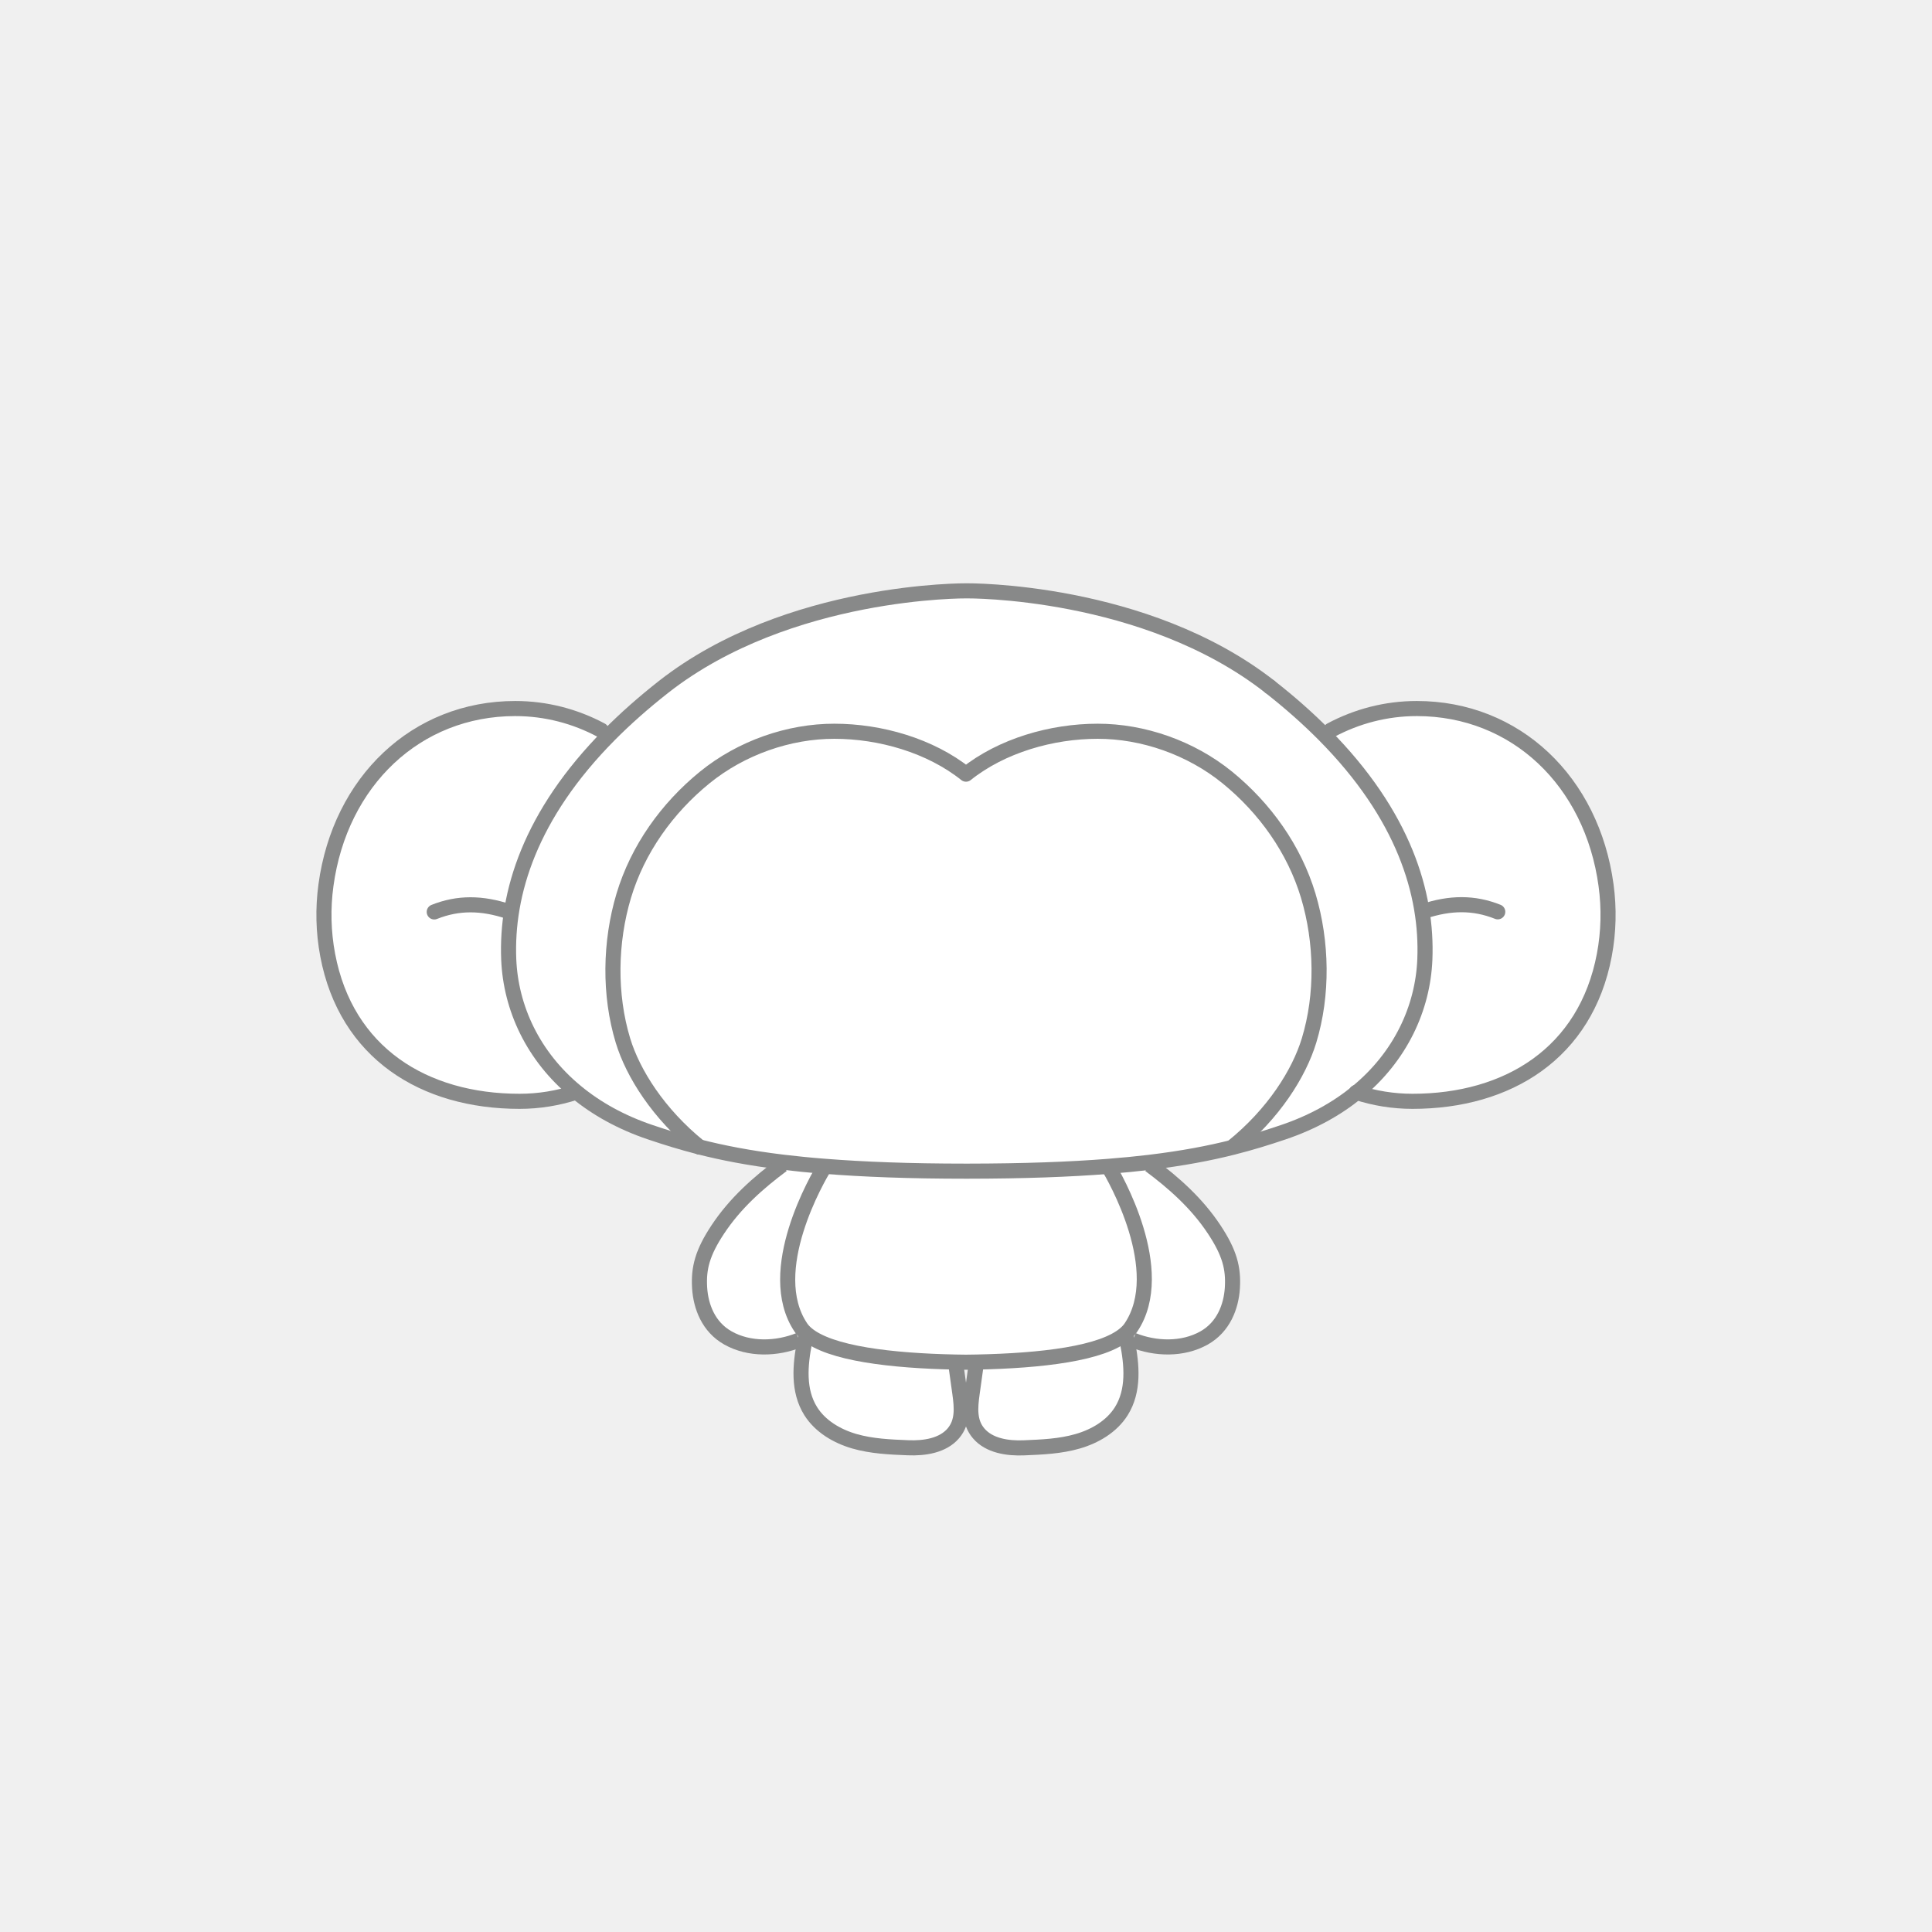
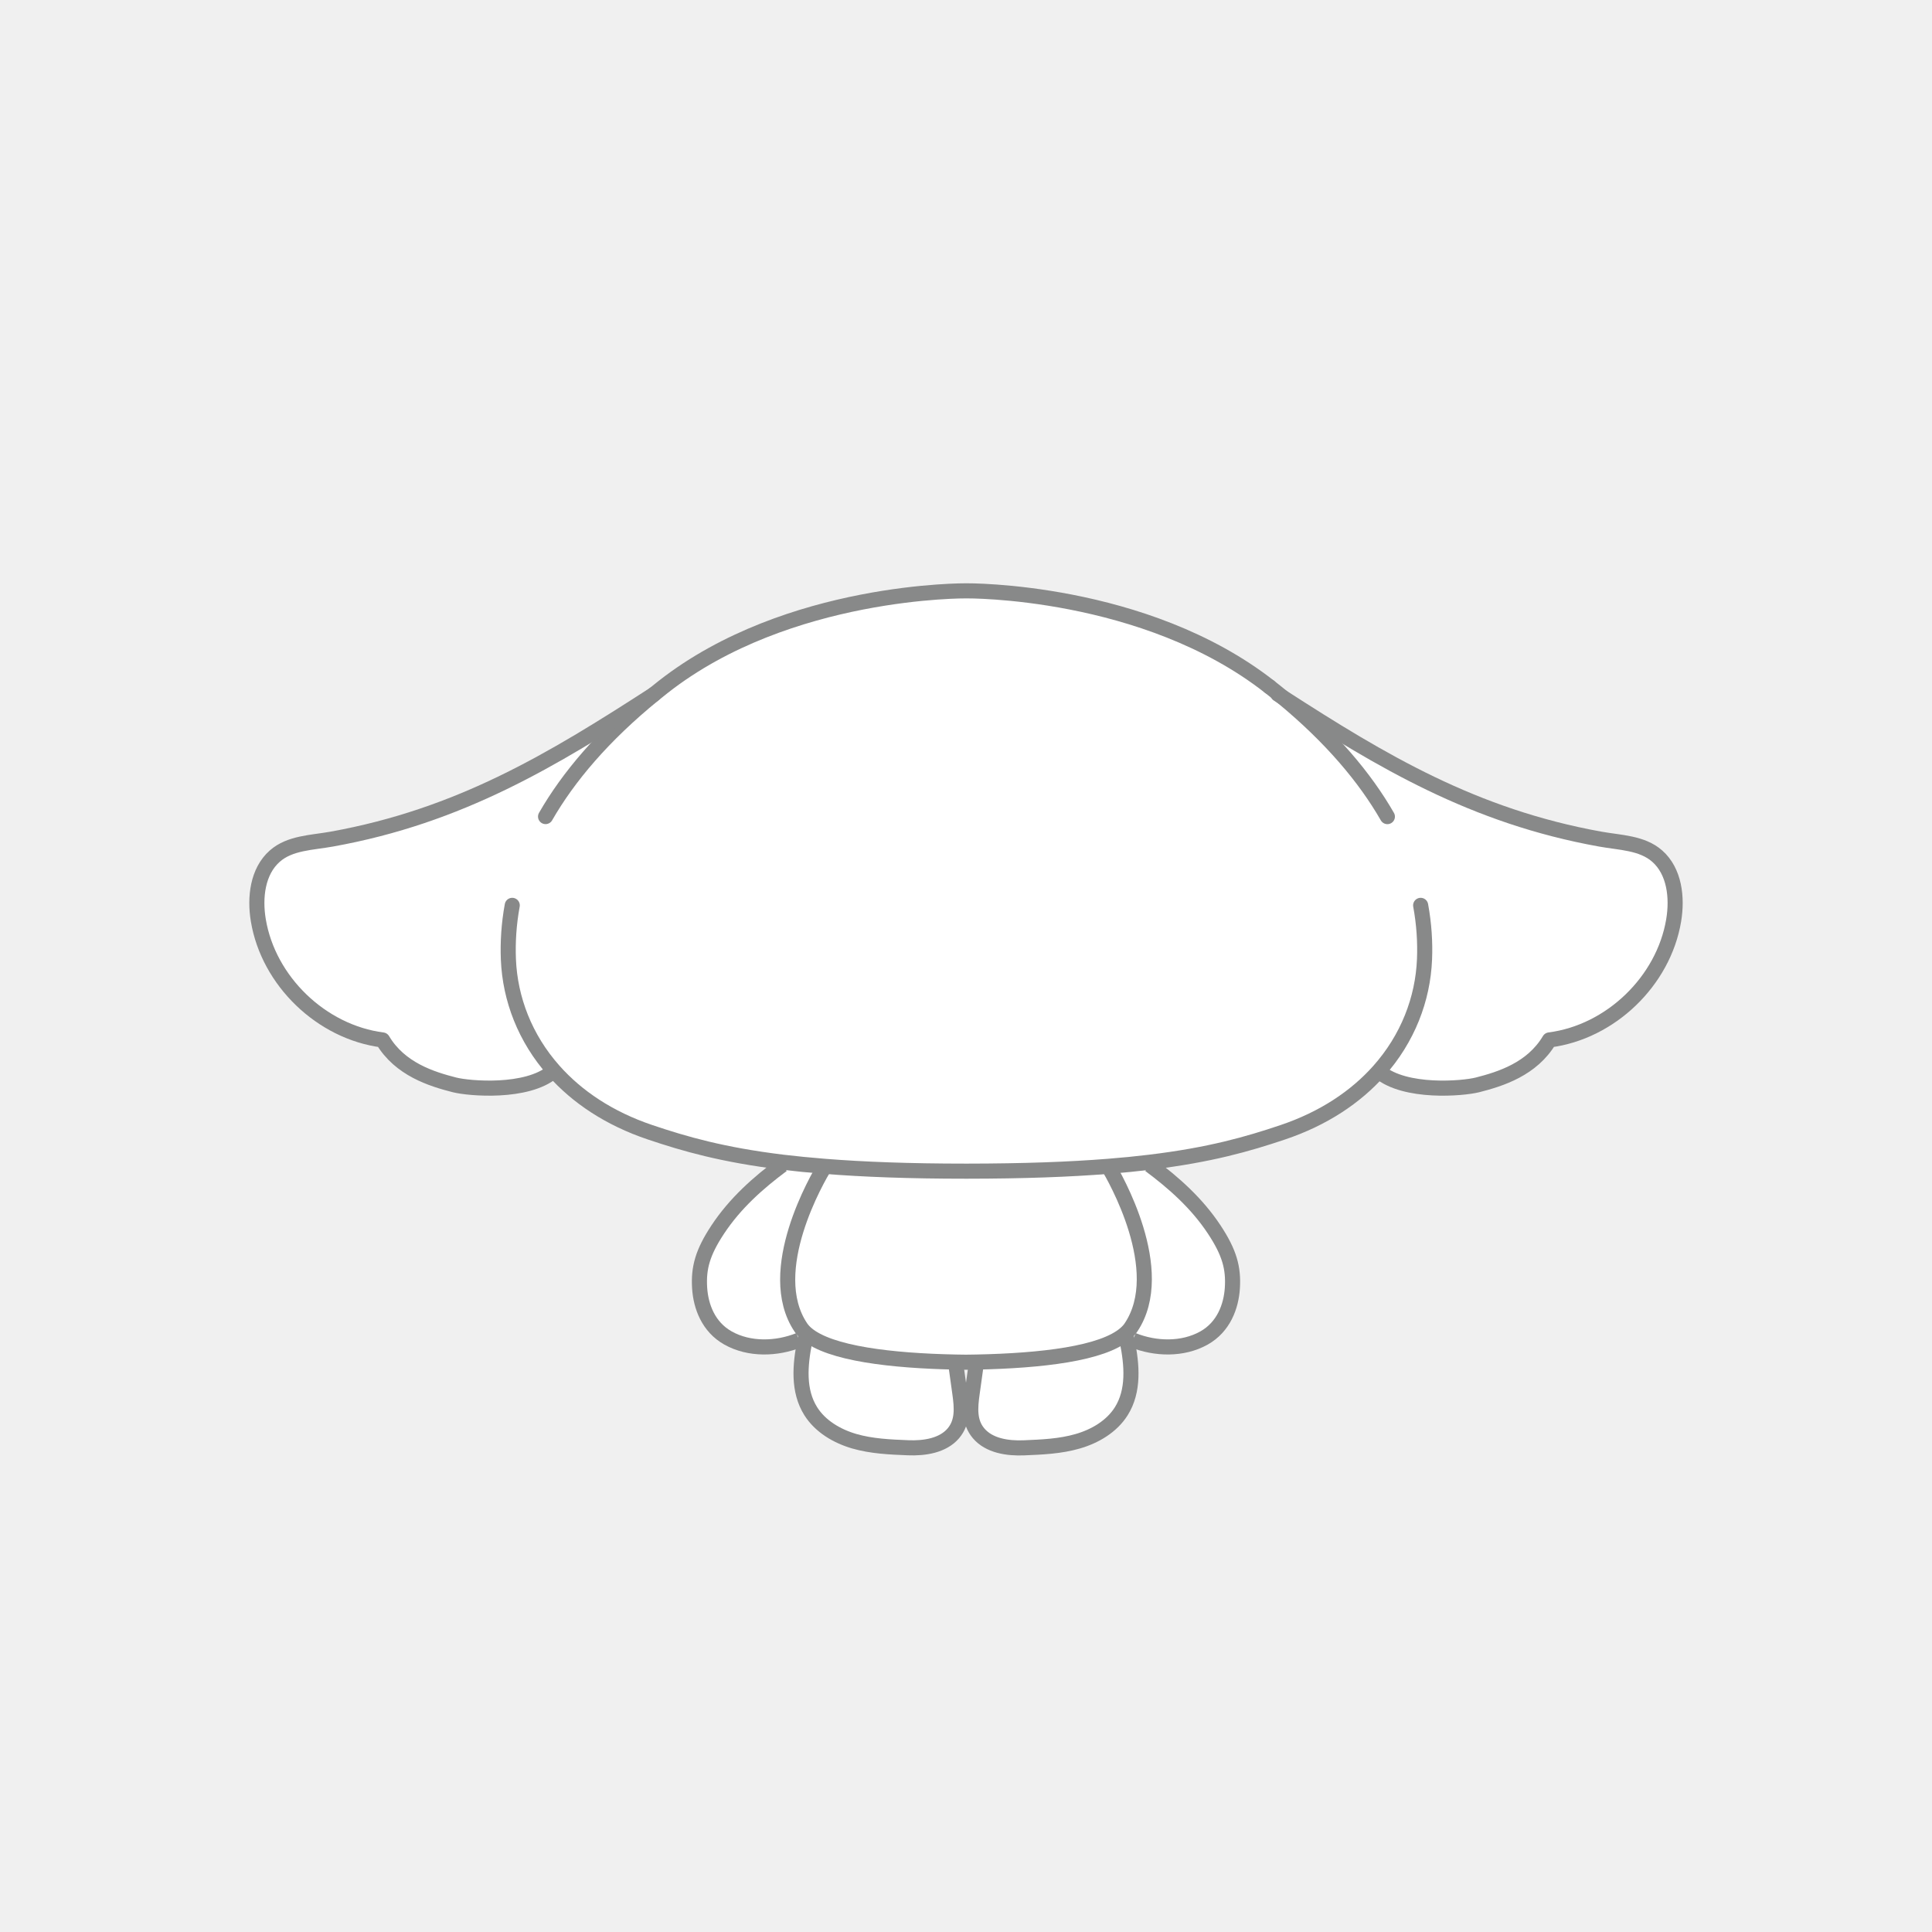
<svg xmlns="http://www.w3.org/2000/svg" id="_몸통" data-name="몸통" viewBox="0 0 512 512">
  <g>
-     <path d="M377.6,254.26c.71-17.41-5.54-38.23-26.74-59.59l1.8-1.15c6.9-3.69,14.64-5.75,22.8-5.75,26.24,0,46.43,19.3,50.16,46.82.84,6.15.69,12.42-.46,18.51-4.9,25.94-25.48,38.76-50.84,38.76-5.13,0-10.09-.82-14.78-2.34,11.63-9.49,17.53-22.36,18.06-35.26Z" fill="#fff" />
-     <path d="M161.56,194.67c-21.19,21.36-27.45,42.18-26.74,59.59.53,12.82,6.37,25.63,17.87,35.09l-.11.13c-4.73,1.55-9.73,2.38-14.9,2.38-25.36,0-45.94-12.82-50.84-38.76-1.15-6.09-1.3-12.36-.46-18.51,3.73-27.52,23.92-46.82,50.16-46.82,8.16,0,15.9,2.06,22.8,5.75l2.22,1.15Z" fill="#fff" />
-     <path d="M359.54,289.52c-5.3,4.32-11.8,7.95-19.51,10.55-4.14,1.4-8.45,2.75-13.38,3.99l-.02-.1c10.9-8.77,17.64-19.53,20.28-28.21,3.69-12.13,3.47-26.08-.21-38.37-3.7-12.32-11.46-23.2-21.44-31.33-9.72-7.9-22.35-12.27-34.37-12.26-12.17,0-25.42,3.8-34.89,11.37-9.47-7.57-22.72-11.37-34.89-11.37-12.02-.01-24.65,4.36-34.36,12.26-9.99,8.13-17.75,19.01-21.45,31.33-3.68,12.29-3.89,26.24-.21,38.37,2.64,8.68,9.39,19.43,20.27,28.21-4.76-1.22-8.94-2.53-12.97-3.89-7.81-2.63-14.36-6.31-19.7-10.72-11.5-9.46-17.34-22.27-17.87-35.09-.71-17.41,5.55-38.23,26.74-59.59,4.18-4.21,8.95-8.45,14.35-12.68,33.1-25.91,80.3-25.41,80.3-25.41,0,0,47.21-.5,80.31,25.41,5.4,4.23,10.16,8.47,14.34,12.68,21.2,21.36,27.45,42.18,26.74,59.59-.53,12.9-6.43,25.77-18.06,35.26Z" fill="#fff" />
-     <path d="M293.69,309.1c-10.14.8-22.31,1.26-37.33,1.27h-.29c-15.11,0-27.35-.48-37.52-1.29-4.03-.31-7.73-.69-11.16-1.1-8.87-1.08-15.91-2.47-22.02-4.02h-.01c-10.88-8.78-17.63-19.53-20.27-28.21-3.68-12.13-3.47-26.08.21-38.37,3.7-12.32,11.46-23.2,21.45-31.33,9.71-7.9,22.34-12.27,34.36-12.26,12.17,0,25.42,3.8,34.89,11.37,9.47-7.57,22.72-11.37,34.89-11.37,12.02-.01,24.65,4.36,34.37,12.26,9.98,8.13,17.74,19.01,21.44,31.33,3.68,12.29,3.9,26.24.21,38.37-2.64,8.68-9.38,19.44-20.28,28.21l.02.1c-6.1,1.54-13.16,2.9-22.03,3.97-3.36.4-6.99.76-10.93,1.07Z" fill="#fff" />
-     <path d="M212.23,351.79c.39.58.88,1.12,1.47,1.62h0c-.15.68-.3,1.35-.43,2.03l-1.48-.3c-5.95,2.4-13.22,2.62-18.88-.57-5.19-2.92-7.19-8.36-7.5-13.24-.33-5.28.76-9.37,4.78-15.46,4.65-7.04,10.77-12.43,17.11-17.15l.09-.74c3.43.41,7.13.79,11.16,1.1v.06c-1.73,2.82-16.35,27.69-6.32,42.65Z" fill="#fff" />
-     <path d="M300.22,355.14l-1.49.31h-.01c-.13-.69-.28-1.38-.43-2.06.57-.5,1.05-1.03,1.43-1.6,10.09-15.05-4.48-40.12-6.03-42.69,3.94-.31,7.57-.67,10.93-1.07l.08.69c6.34,4.72,12.46,10.11,17.11,17.15,4.02,6.09,5.11,10.18,4.78,15.46-.31,4.88-2.31,10.32-7.49,13.24-5.67,3.19-12.94,2.97-18.88.57Z" fill="#fff" />
+     <path d="M293.69,309.09c-10.16.81-22.36,1.27-37.42,1.28h-.3c-15.06,0-27.26-.47-37.42-1.28-4.02-.32-7.73-.69-11.16-1.1-15.84-1.93-25.89-4.82-35.09-7.92-10.93-3.68-19.41-9.43-25.52-16.31l-.26.22c-6.87,5.83-22.22,4.51-26.09,3.52-6.04-1.54-14.44-4.15-19.04-11.9-16.19-2.07-30.25-15.6-32.93-31.7-1.01-6.04-.23-12.97,4.36-17.02,4.01-3.54,9.84-3.56,15.11-4.51,34-6.12,58.48-20.99,85.34-38.34.84-.68,1.68-1.36,2.55-2.04,33.09-25.91,80.3-25.41,80.3-25.41,0,0,47.21-.5,80.3,25.41,1.15.9,2.28,1.8,3.37,2.71,26.45,17.07,50.73,31.63,84.28,37.67,5.27.95,11.1.97,15.11,4.51,4.59,4.04,5.37,10.98,4.36,17.02-2.68,16.1-16.74,29.63-32.93,31.69-4.6,7.76-13,10.37-19.04,11.91-3.87.99-19.22,2.31-26.09-3.52l-.12-.1c-6.11,6.83-14.55,12.53-25.42,16.19-9.25,3.12-19.35,6.02-35.33,7.94h0c-3.36.41-6.99.77-10.92,1.08Z" fill="#fff" />
+     <path d="M298.72,355.45c-.13-.69-.28-1.38-.43-2.06.57-.5,1.05-1.03,1.43-1.6,10.11-15.07-4.52-40.18-6.03-42.7,3.93-.31,7.56-.67,10.92-1.07l.09.7c6.34,4.72,12.46,10.11,17.11,17.15,4.02,6.09,5.11,10.18,4.78,15.46-.31,4.88-2.31,10.32-7.49,13.24-5.67,3.19-12.94,2.97-18.88.57l-1.49.31h-.01Z" fill="#fff" />
    <path d="M258.78,360.96c17.14-.35,33.46-2.21,39.51-7.57.15.68.3,1.37.43,2.06h.01c1.28,6.37,1.82,13.13-1.58,18.54-2.53,4.03-6.94,6.63-11.54,7.96-4.61,1.34-9.46,1.54-14.25,1.74-4.34.18-9.23-.55-12.02-3.85-2.55-3-2.25-6.77-1.7-10.66.51-3.7.63-4.57,1.14-8.21h0Z" fill="#fff" />
+     <path d="M258.78,360.96c-.93.02-1.87.03-2.8.04-.92-.01-1.84-.02-2.76-.04-16.76-.34-33.38-2.21-39.52-7.54h0c-.59-.51-1.08-1.05-1.47-1.63-10.03-14.96,4.59-39.83,6.32-42.65v-.05c10.16.81,22.36,1.27,37.42,1.28h.3c15.06,0,27.26-.47,37.42-1.28,1.51,2.52,16.14,27.63,6.03,42.7-.38.57-.86,1.1-1.43,1.6-6.05,5.36-22.37,7.22-39.51,7.57Z" fill="#fff" />
+     <path d="M211.79,355.14c-5.95,2.4-13.22,2.62-18.88-.57-5.19-2.92-7.19-8.36-7.5-13.24-.33-5.28.76-9.37,4.78-15.46,4.65-7.04,10.77-12.43,17.11-17.15l.09-.73c3.43.41,7.14.78,11.16,1.1v.05c-1.73,2.82-16.35,27.69-6.32,42.65.39.58.88,1.12,1.47,1.62h0c-.15.68-.3,1.35-.43,2.03l-1.48-.3Z" fill="#fff" />
    <path d="M254.36,369.16c.55,3.89.85,7.66-1.7,10.67-2.79,3.29-7.68,4.02-12.02,3.84-4.79-.19-9.64-.4-14.25-1.73-4.6-1.34-9.01-3.94-11.54-7.97-3.4-5.41-2.86-12.16-1.58-18.53.13-.68.28-1.35.43-2.02,6.14,5.33,22.76,7.2,39.52,7.54.51,3.63.63,4.51,1.14,8.2Z" fill="#fff" />
-     <path d="M253.22,360.96c-16.76-.34-33.38-2.21-39.52-7.54h0c-.59-.51-1.08-1.05-1.47-1.63-10.03-14.96,4.59-39.83,6.32-42.65v-.06c10.17.81,22.41,1.28,37.52,1.29h.29c15.02,0,27.19-.47,37.33-1.27,1.55,2.57,16.12,27.64,6.03,42.69-.38.57-.86,1.1-1.43,1.6-6.05,5.36-22.37,7.22-39.51,7.57-.93.02-1.87.03-2.8.04-.92-.01-1.84-.02-2.76-.04Z" fill="#fff" />
  </g>
  <g>
-     <path d="M185.36,303.96c-4.76-1.22-8.94-2.53-12.97-3.89-7.81-2.63-14.36-6.31-19.7-10.72-11.5-9.46-17.34-22.27-17.87-35.09-.71-17.41,5.55-38.23,26.74-59.59,4.18-4.21,8.95-8.45,14.35-12.68,33.1-25.91,80.3-25.41,80.3-25.41,0,0,47.21-.5,80.31,25.41" fill="none" stroke="#888989" stroke-linecap="round" stroke-linejoin="round" stroke-width="4" />
-     <path d="M336.52,181.99c5.4,4.23,10.16,8.47,14.34,12.68,21.2,21.36,27.45,42.18,26.74,59.59-.53,12.9-6.43,25.77-18.06,35.26-5.3,4.32-11.8,7.95-19.51,10.55-4.14,1.4-8.45,2.75-13.38,3.99-6.1,1.54-13.16,2.9-22.03,3.97-3.36.4-6.99.76-10.93,1.07-10.14.8-22.31,1.26-37.33,1.27h-.29c-15.11,0-27.35-.48-37.52-1.29-4.03-.31-7.73-.69-11.16-1.1-8.87-1.08-15.91-2.47-22.02-4.02" fill="none" stroke="#888989" stroke-linecap="round" stroke-linejoin="round" stroke-width="4" />
-     <path d="M152.58,289.48c-4.73,1.55-9.73,2.38-14.9,2.38-25.36,0-45.94-12.82-50.84-38.76-1.15-6.09-1.3-12.36-.46-18.51,3.73-27.52,23.92-46.82,50.16-46.82,8.16,0,15.9,2.06,22.8,5.75" fill="none" stroke="#888989" stroke-linecap="round" stroke-linejoin="round" stroke-width="4" />
-     <path d="M359.42,289.48s.08.03.12.04c4.69,1.52,9.65,2.34,14.78,2.34,25.36,0,45.94-12.82,50.84-38.76,1.15-6.09,1.3-12.36.46-18.51-3.73-27.52-23.92-46.82-50.16-46.82-8.16,0-15.9,2.06-22.8,5.75" fill="none" stroke="#888989" stroke-linecap="round" stroke-linejoin="round" stroke-width="4" />
-     <path d="M326.63,303.96c10.9-8.77,17.64-19.53,20.28-28.21,3.69-12.13,3.47-26.08-.21-38.37-3.7-12.32-11.46-23.2-21.44-31.33-9.72-7.9-22.35-12.27-34.37-12.26-12.17,0-25.42,3.8-34.89,11.37-9.47-7.57-22.72-11.37-34.89-11.37-12.02-.01-24.65,4.36-34.36,12.26-9.99,8.13-17.75,19.01-21.45,31.33-3.68,12.29-3.89,26.24-.21,38.37,2.64,8.68,9.39,19.43,20.27,28.21h.01" fill="none" stroke="#888989" stroke-linecap="round" stroke-linejoin="round" stroke-width="4" />
-     <path d="M115.08,241.67c6.32-2.52,12.58-2.48,19.75-.09" fill="none" stroke="#888989" stroke-linecap="round" stroke-linejoin="round" stroke-width="4" />
-     <path d="M396.92,241.64c-6.32-2.52-12.58-2.48-19.75-.09" fill="none" stroke="#888989" stroke-linecap="round" stroke-linejoin="round" stroke-width="4" />
+     <path d="M144.58,216.4c6.05-10.52,15.26-21.44,28.69-32.37.84-.68,1.68-1.36,2.55-2.04,33.09-25.91,80.3-25.41,80.3-25.41,0,0,47.21-.5,80.3,25.41" fill="none" stroke="#888989" stroke-linecap="round" stroke-linejoin="round" stroke-width="4" />
+     <path d="M376.49,239.93c.91,4.98,1.21,9.77,1.02,14.33-.43,10.49-4.42,20.97-12.15,29.62-6.11,6.83-14.55,12.53-25.42,16.19-9.25,3.12-19.35,6.02-35.33,7.94h0c-3.36.41-6.99.77-10.92,1.08-10.16.81-22.36,1.27-37.42,1.28h-.3c-15.06,0-27.26-.47-37.42-1.28-4.02-.32-7.73-.69-11.16-1.1-15.84-1.93-25.89-4.82-35.09-7.92-10.93-3.68-19.41-9.43-25.52-16.31-7.67-8.63-11.62-19.06-12.05-29.5-.18-4.56.11-9.35,1.02-14.33" fill="none" stroke="#888989" stroke-linecap="round" stroke-linejoin="round" stroke-width="4" />
+     <path d="M336.42,181.99c1.15.9,2.28,1.8,3.37,2.71,12.99,10.71,21.96,21.4,27.88,31.71" fill="none" stroke="#888989" stroke-linecap="round" stroke-linejoin="round" stroke-width="4" />
+     <path d="M173.34,183.98s-.05.03-.07.05c-26.86,17.35-51.34,32.22-85.34,38.34-5.27.95-11.1.97-15.11,4.51-4.59,4.05-5.37,10.98-4.36,17.02,2.68,16.1,16.74,29.63,32.93,31.7,4.6,7.75,13,10.36,19.04,11.9,3.87.99,19.22,2.31,26.09-3.52" fill="none" stroke="#888989" stroke-linecap="round" stroke-linejoin="round" stroke-width="4" />
+     <path d="M338.66,183.97c.38.24.76.49,1.13.73,26.45,17.07,50.73,31.63,84.28,37.67,5.27.95,11.1.97,15.11,4.51,4.59,4.04,5.37,10.98,4.36,17.02-2.68,16.1-16.74,29.63-32.93,31.69-4.6,7.76-13,10.37-19.04,11.91-3.87.99-19.22,2.31-26.09-3.52" fill="none" stroke="#888989" stroke-linecap="round" stroke-linejoin="round" stroke-width="4" />
    <path d="M213.7,353.42c-.15.67-.3,1.34-.43,2.02-1.28,6.37-1.82,13.12,1.58,18.53,2.53,4.03,6.94,6.63,11.54,7.97,4.61,1.33,9.46,1.54,14.25,1.73,4.34.18,9.23-.55,12.02-3.84,2.55-3.01,2.25-6.78,1.7-10.67-.51-3.69-.63-4.57-1.14-8.2h0" fill="none" stroke="#888989" stroke-linejoin="round" stroke-width="4" />
    <path d="M298.29,353.39c.15.68.3,1.37.43,2.06h.01c1.28,6.37,1.82,13.13-1.58,18.54-2.53,4.03-6.94,6.63-11.54,7.96-4.61,1.34-9.46,1.54-14.25,1.74-4.34.18-9.23-.55-12.02-3.85-2.55-3-2.25-6.77-1.7-10.66.51-3.7.63-4.57,1.14-8.21" fill="none" stroke="#888989" stroke-linejoin="round" stroke-width="4" />
    <path d="M207.3,308.72c-6.34,4.72-12.46,10.11-17.11,17.15-4.02,6.09-5.11,10.18-4.78,15.46.31,4.88,2.31,10.32,7.5,13.24,5.66,3.19,12.93,2.97,18.88.57" fill="none" stroke="#888989" stroke-linejoin="round" stroke-width="4" />
    <path d="M304.7,308.72c6.34,4.72,12.46,10.11,17.11,17.15,4.02,6.09,5.11,10.18,4.78,15.46-.31,4.88-2.31,10.32-7.49,13.24-5.67,3.19-12.94,2.97-18.88.57" fill="none" stroke="#888989" stroke-linejoin="round" stroke-width="4" />
-     <path d="M293.56,308.88s.05.07.13.22c1.55,2.57,16.12,27.64,6.03,42.69-.38.57-.86,1.1-1.43,1.6-6.05,5.36-22.37,7.22-39.51,7.57-.93.02-1.87.03-2.8.04-.92-.01-1.84-.02-2.76-.04-16.76-.34-33.38-2.21-39.52-7.54h0c-.59-.51-1.08-1.05-1.47-1.63-10.03-14.96,4.59-39.83,6.32-42.65" fill="none" stroke="#888989" stroke-linejoin="round" stroke-width="4" />
+     <path d="M293.56,308.88s.04.07.13.21c1.51,2.52,16.14,27.63,6.03,42.7-.38.57-.86,1.1-1.43,1.6-6.05,5.36-22.37,7.22-39.51,7.57-.93.02-1.87.03-2.8.04-.92-.01-1.84-.02-2.76-.04-16.76-.34-33.38-2.21-39.52-7.54h0c-.59-.51-1.08-1.05-1.47-1.63-10.03-14.96,4.59-39.83,6.32-42.65" fill="none" stroke="#888989" stroke-linejoin="round" stroke-width="4" />
  </g>
</svg>
